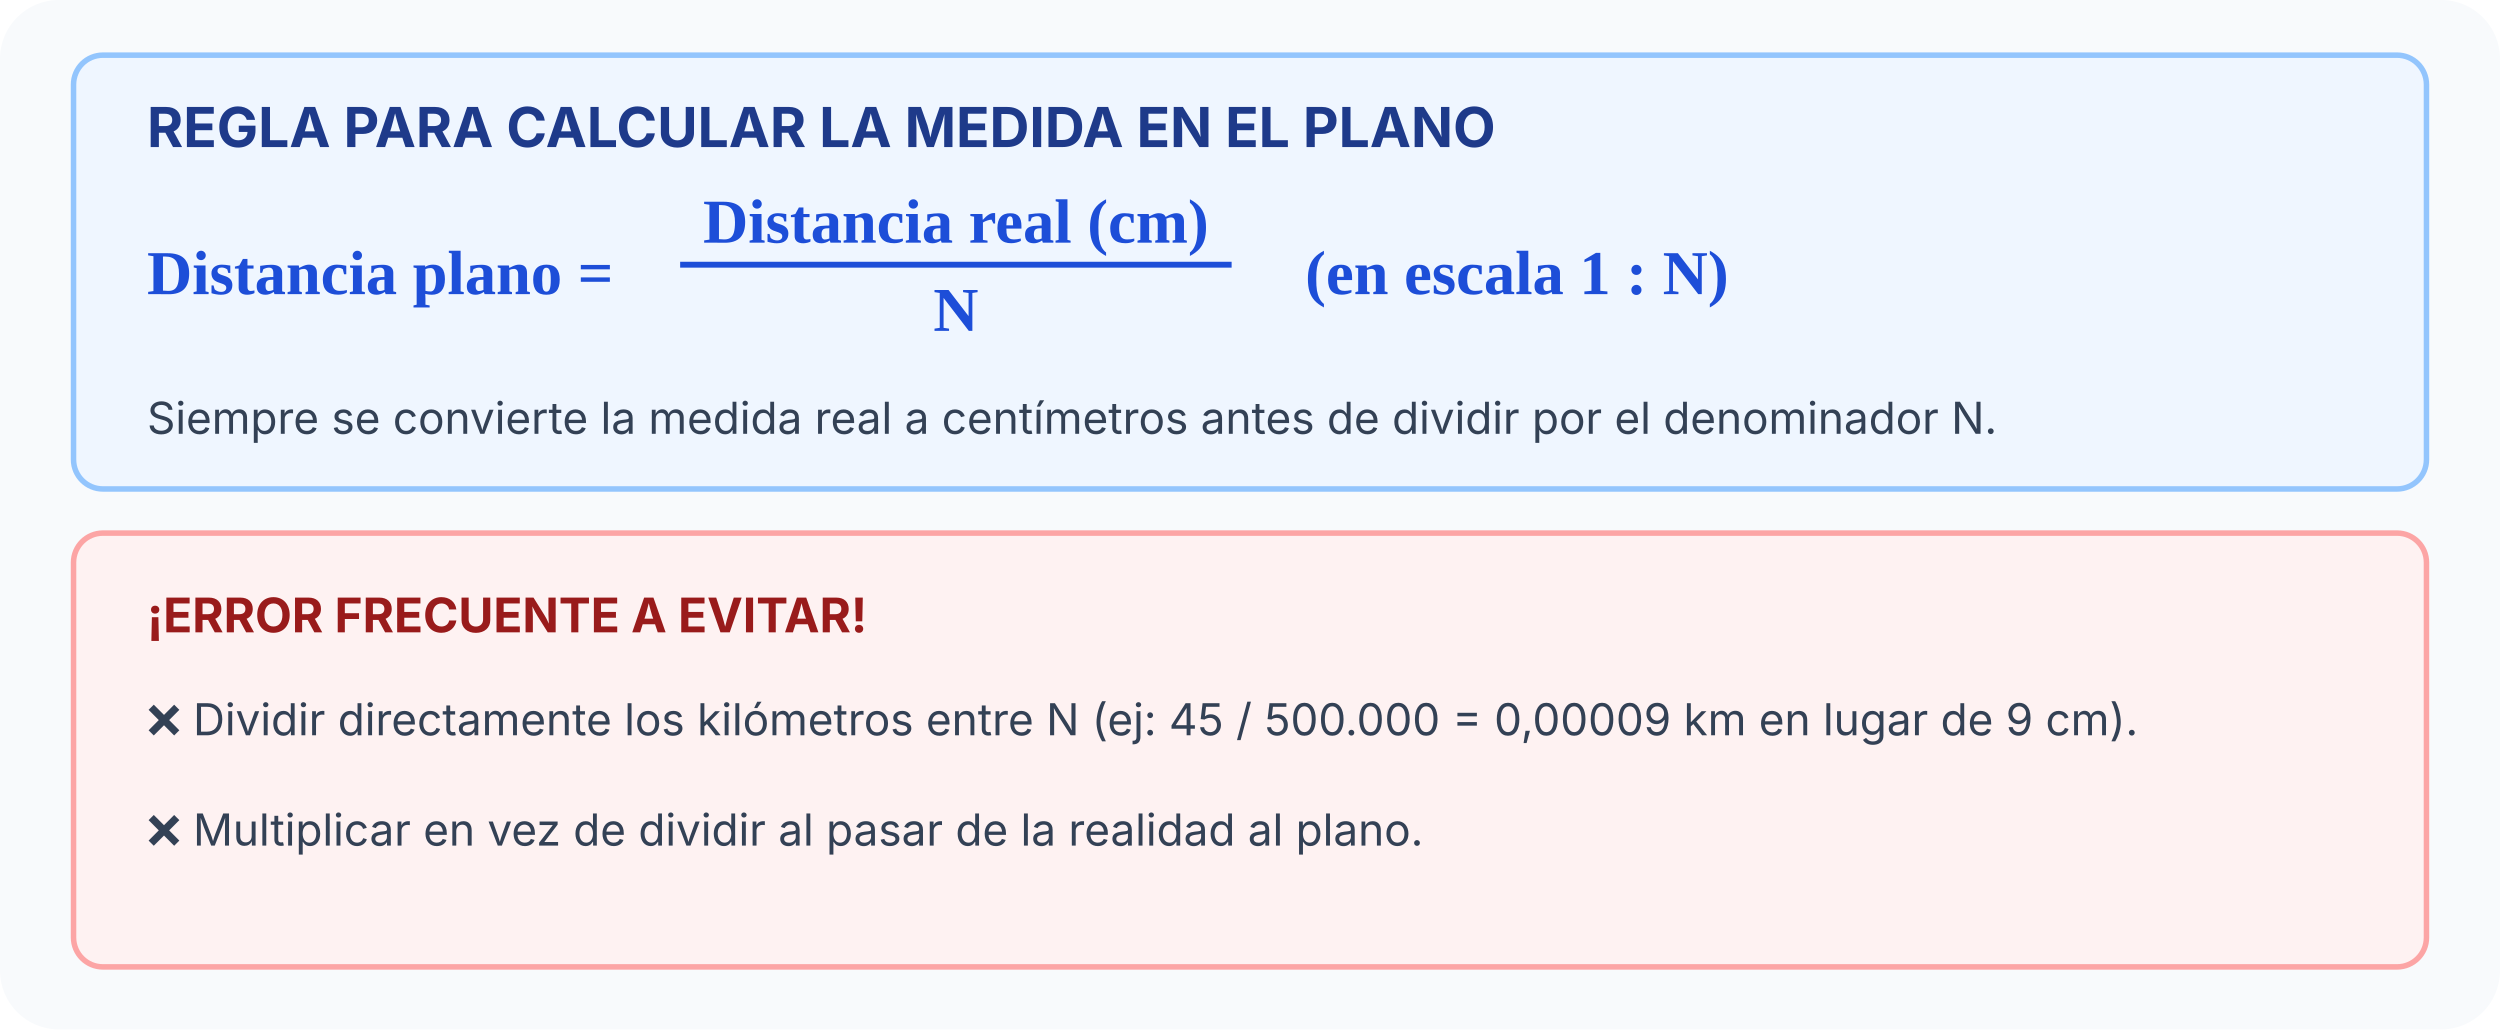
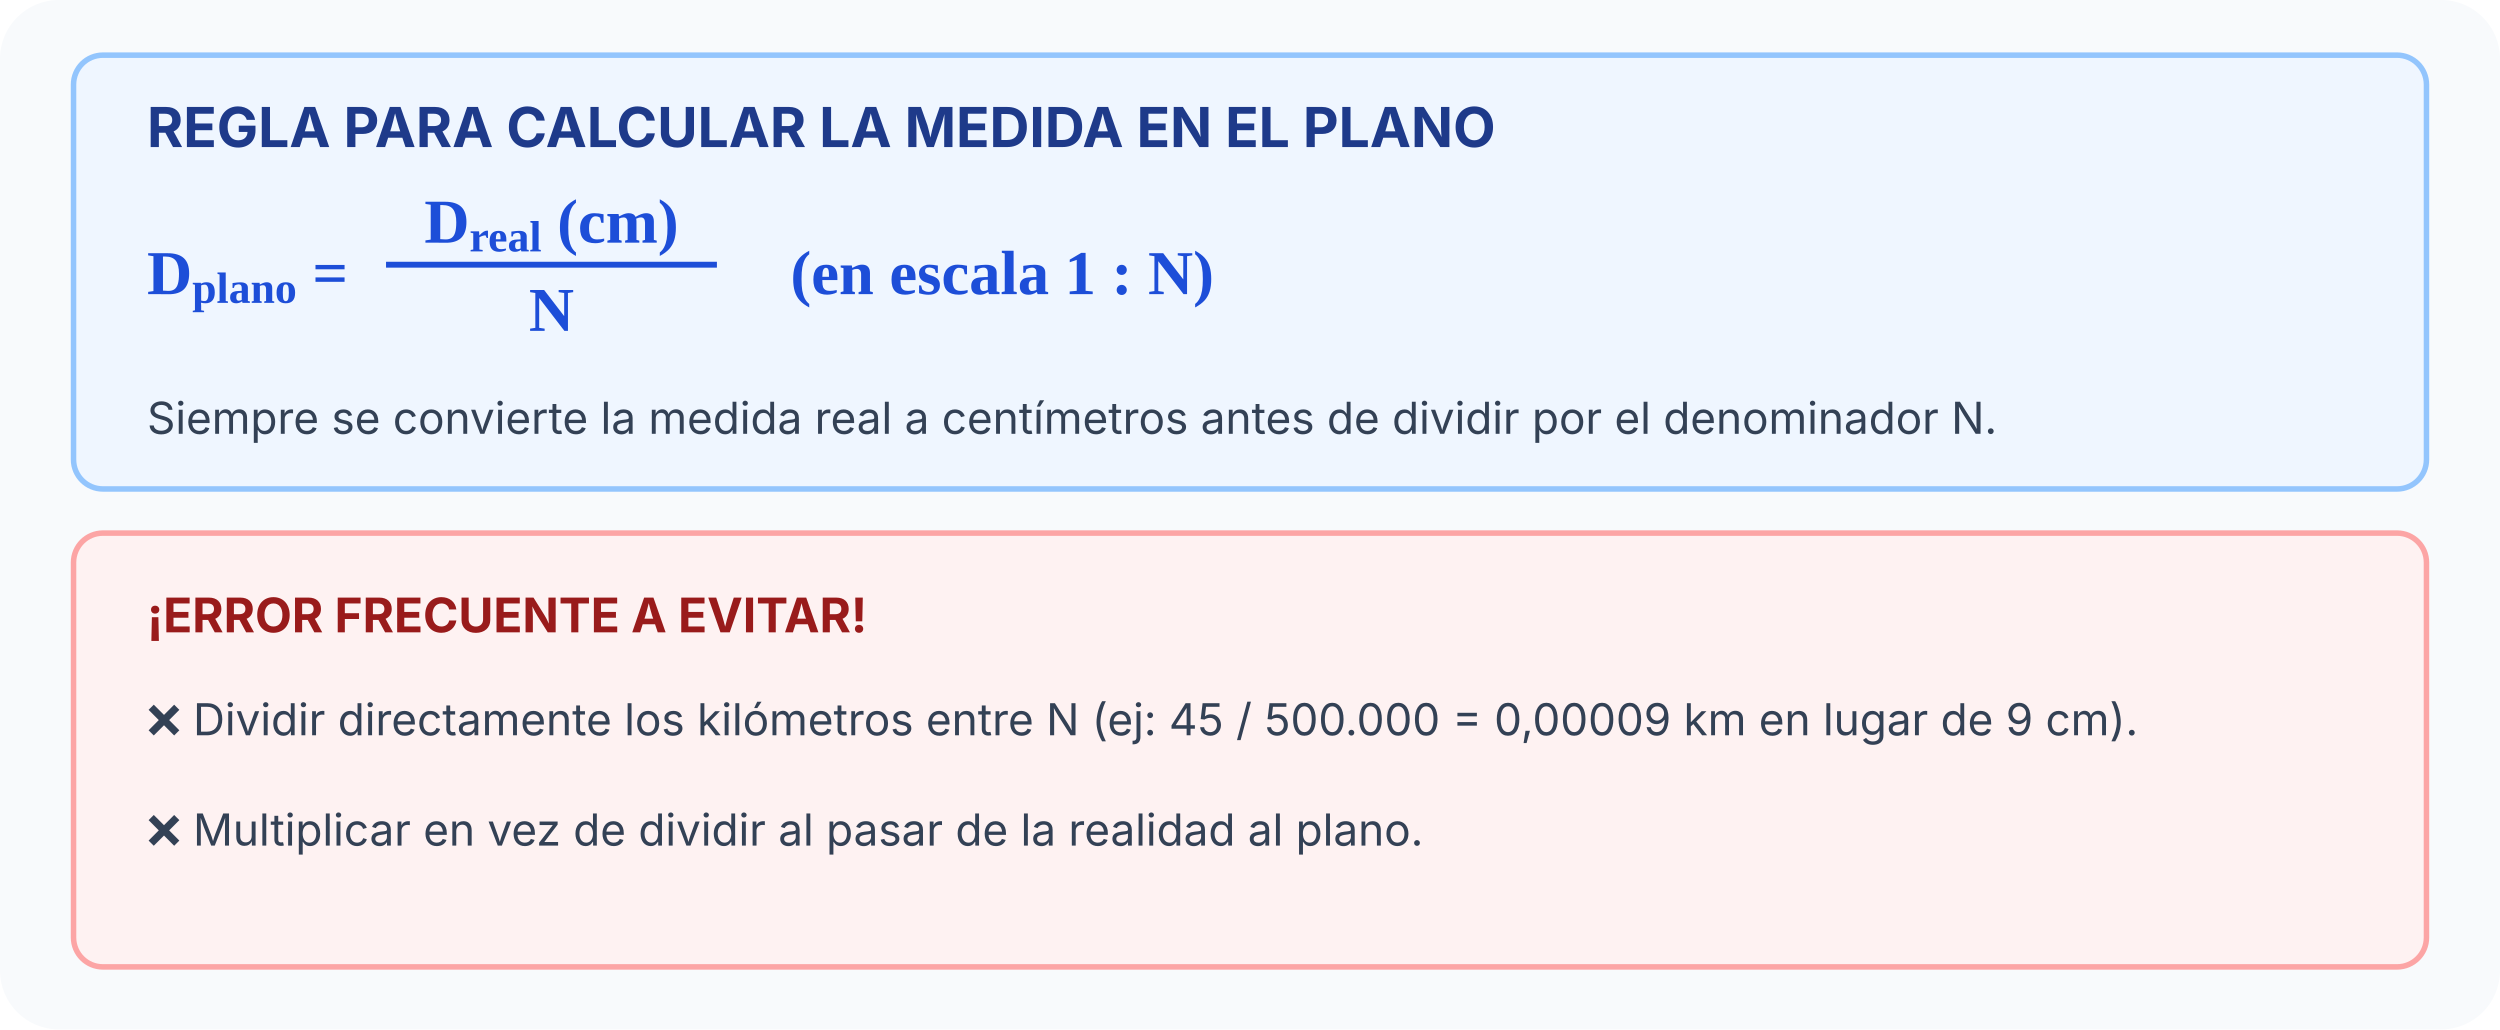
<svg xmlns="http://www.w3.org/2000/svg" viewBox="0 0 680 280" width="100%" height="100%">
  <defs>
    <style>
      .bg { fill: #f8fafc; }
      .rule-box { fill: #eff6ff; stroke: #93c5fd; stroke-width: 1.5; rx: 8; }
      .err-box { fill: #fef2f2; stroke: #fca5a5; stroke-width: 1.5; rx: 8; }
      .title { font-family: system-ui, -apple-system, sans-serif; font-size: 15px; font-weight: 700; fill: #1e3a8a; }
      .formula { font-family: "Cambria Math", "Times New Roman", serif; font-size: 17px; font-weight: bold; fill: #1d4ed8; }
      .err-text { font-family: system-ui, -apple-system, sans-serif; font-size: 13px; font-weight: bold; fill: #991b1b; }
      .desc { font-family: system-ui, -apple-system, sans-serif; font-size: 12px; fill: #334155; }
      .frac-line { stroke: #1d4ed8; stroke-width: 1.6; }
    </style>
  </defs>
  <rect width="680" height="280" class="bg" rx="16" />
  <rect x="20" y="15" width="640" height="118" class="rule-box" />
  <text x="40" y="40" class="title">REGLA PARA CALCULAR LA MEDIDA EN EL PLANO</text>
  <g transform="translate(40, 50)">
-     <text x="0" y="30" class="formula">Distancia plano =</text>
-     <g transform="translate(145, 0)">
-       <text x="75" y="16" class="formula" text-anchor="middle">Distancia real (cm)</text>
-       <line x1="0" y1="22" x2="150" y2="22" class="frac-line" />
-       <text x="75" y="40" class="formula" text-anchor="middle">N</text>
+     <text x="0" y="30" class="formula">D<tspan baseline-shift="sub" font-size="70%">plano</tspan> =</text>
+     <g transform="translate(65, 0)">
+       <text x="45" y="16" class="formula" text-anchor="middle">D<tspan baseline-shift="sub" font-size="70%">real</tspan> (cm)</text>
+       <line x1="0" y1="22" x2="90" y2="22" class="frac-line" />
+       <text x="45" y="40" class="formula" text-anchor="middle">N</text>
    </g>
-     <text x="315" y="30" class="formula">(en escala 1 : N)</text>
+     <text x="175" y="30" class="formula">(en escala 1 : N)</text>
  </g>
  <text x="40" y="118" class="desc">Siempre se convierte la medida real a centímetros antes de dividir por el denominador N.</text>
  <rect x="20" y="145" width="640" height="118" class="err-box" />
  <text x="40" y="172" class="err-text">¡ERROR FRECUENTE A EVITAR!</text>
  <text x="40" y="200" class="desc">❌ Dividir directamente los kilómetros entre N (ej: 45 / 500.000 = 0,00009 km en lugar de 9 cm).</text>
  <text x="40" y="230" class="desc">❌ Multiplicar en vez de dividir al pasar de la realidad al plano.</text>
</svg>
